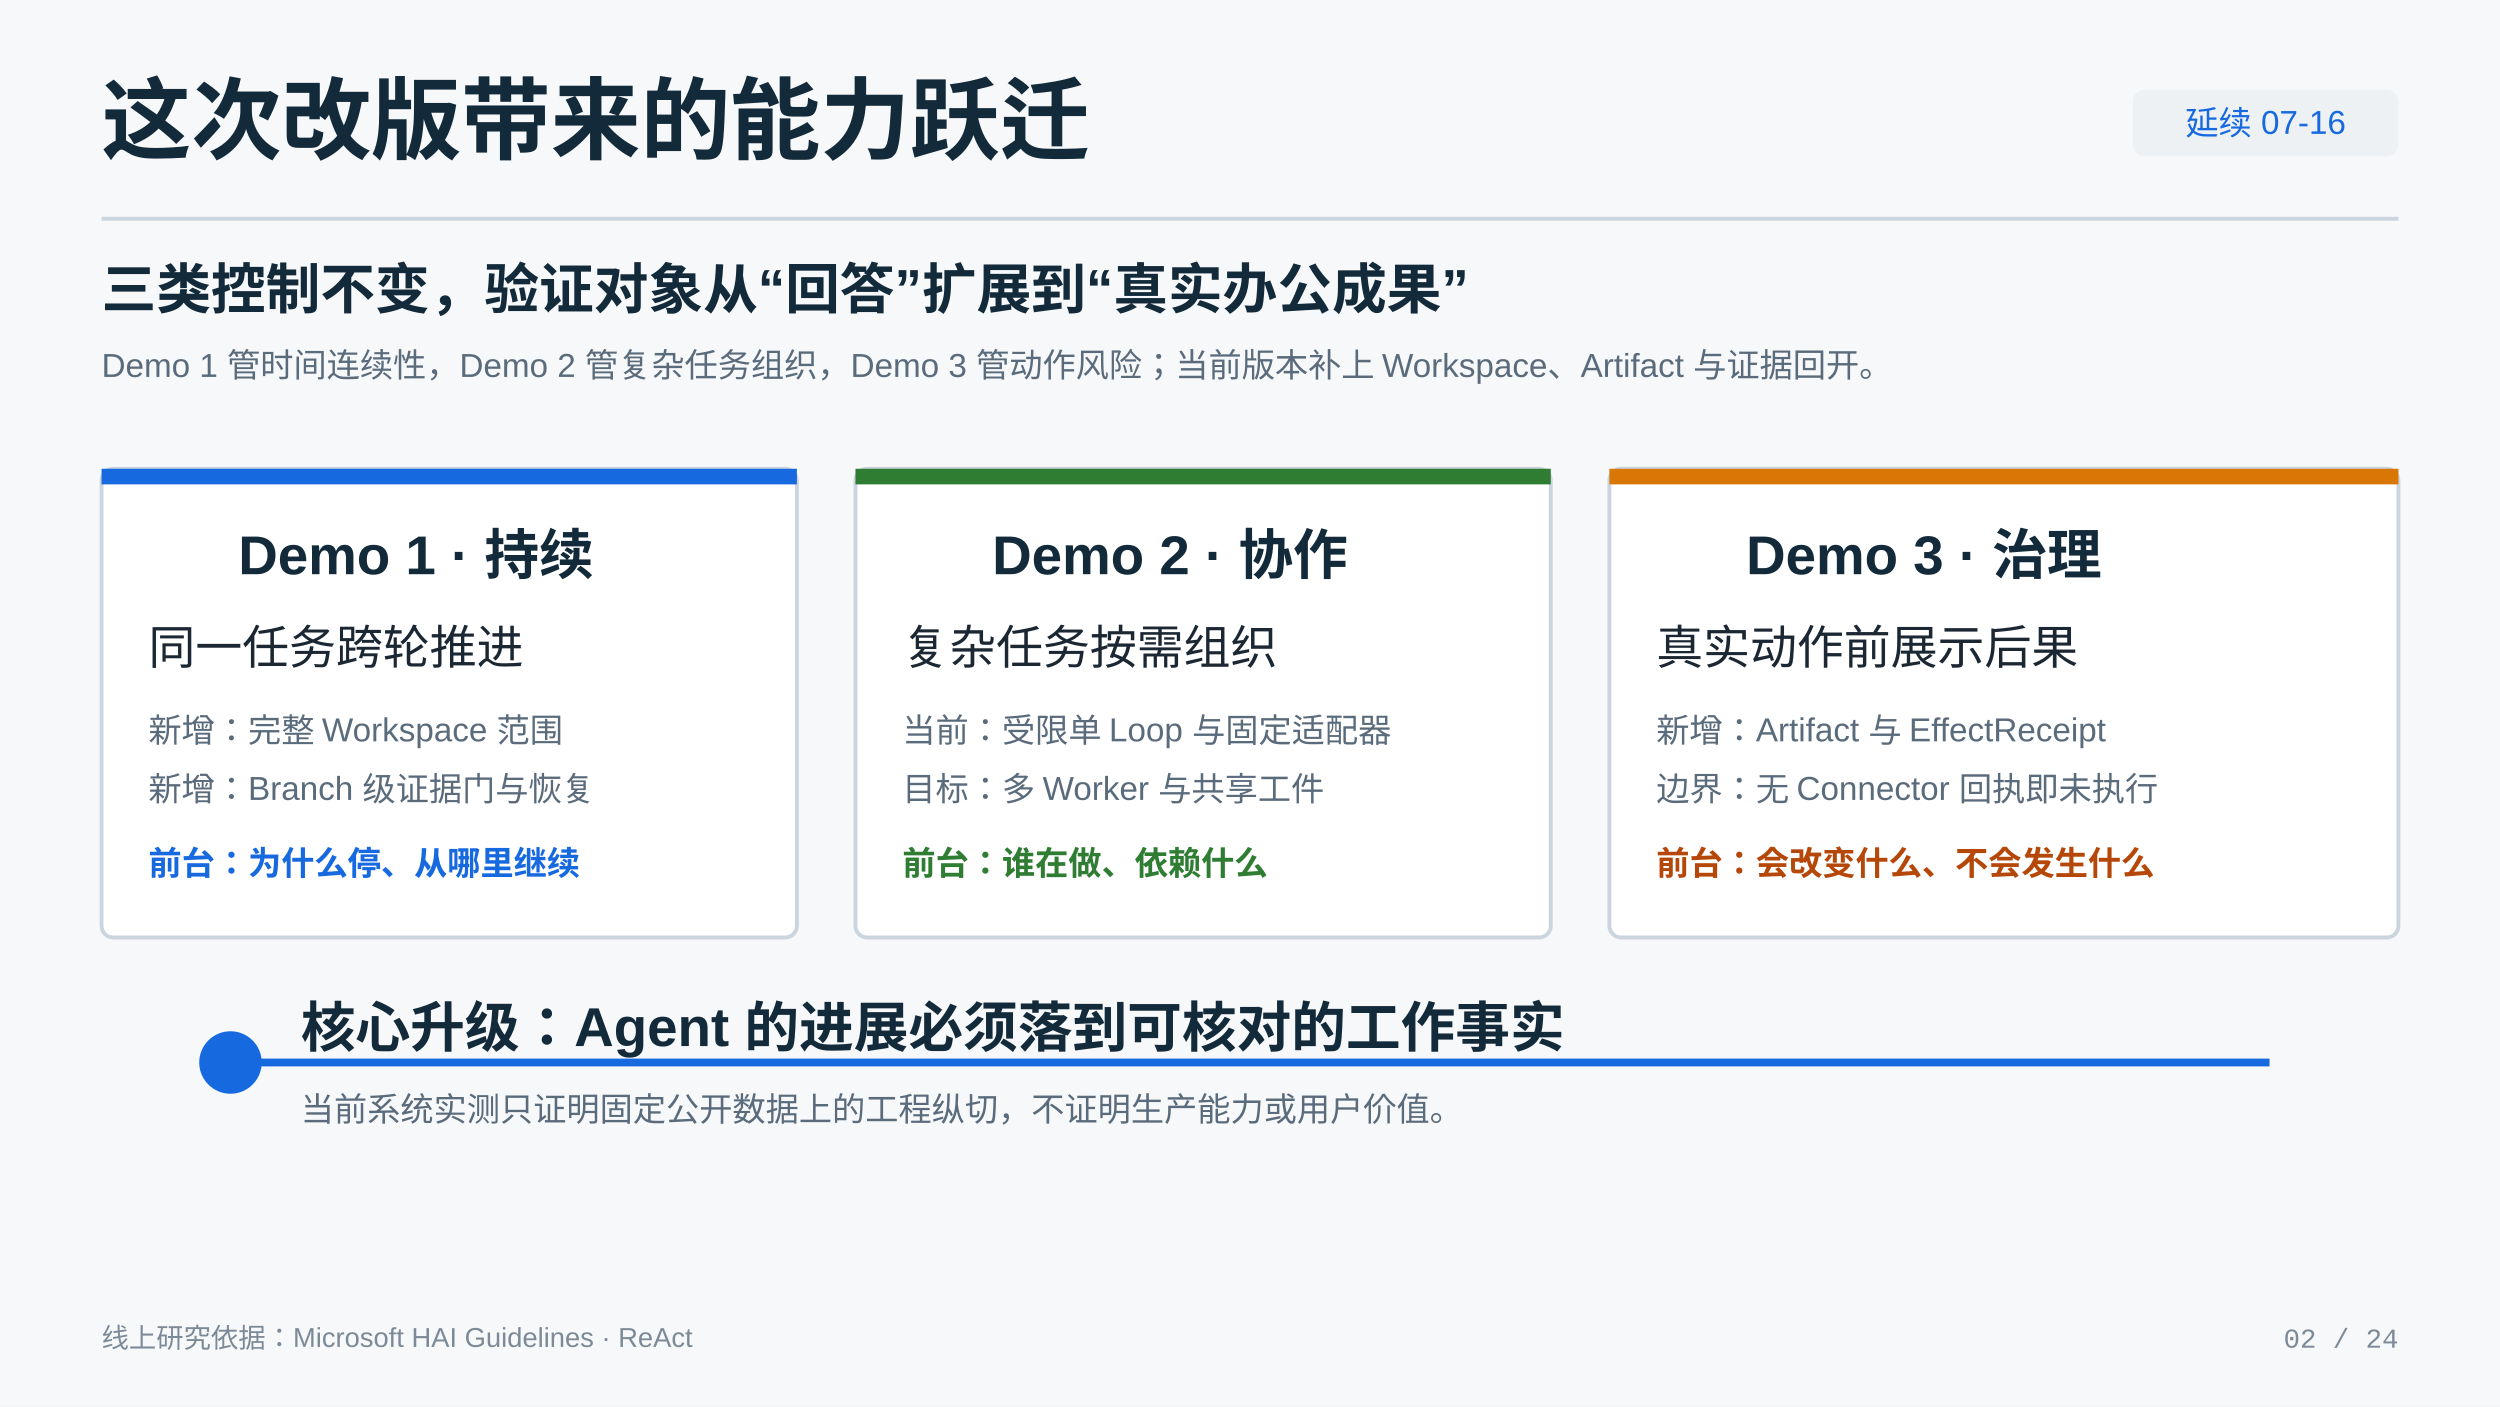
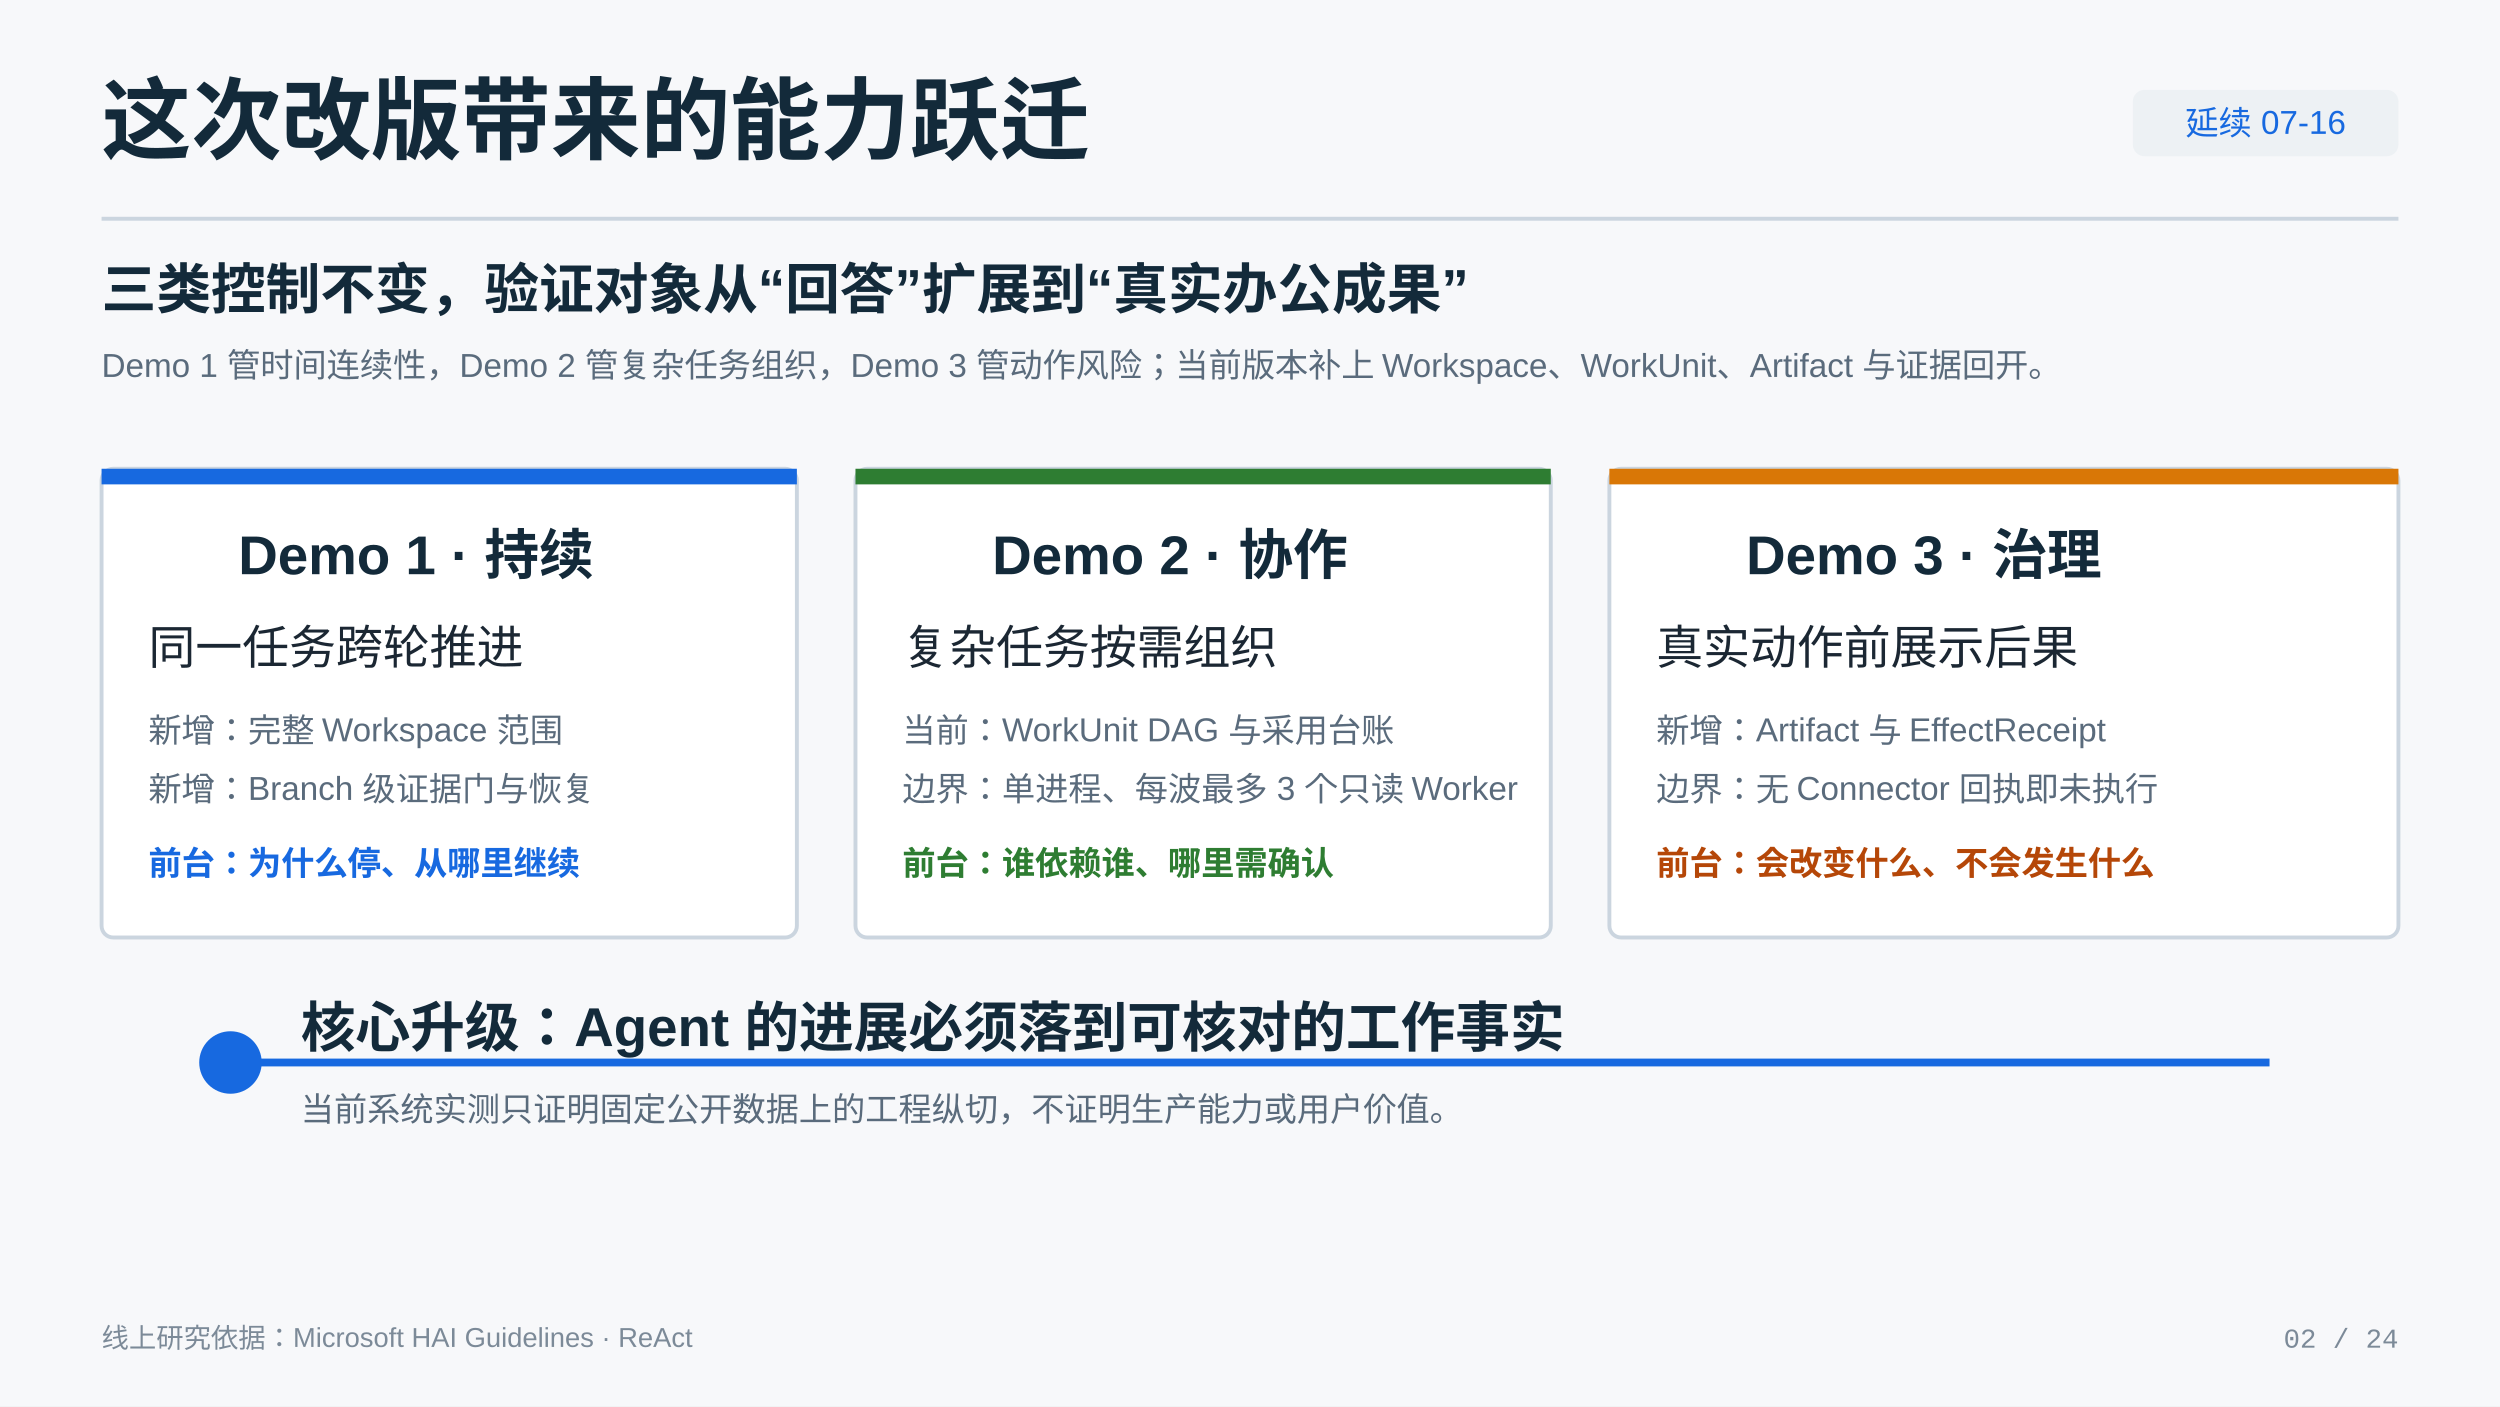
<svg xmlns="http://www.w3.org/2000/svg" viewBox="0 0 1280 720" width="1280" height="720">
  <g id="background">
    <rect width="1280" height="720" fill="#F7F8FA" />
    <path d="M52 112H1228" fill="none" stroke="#CBD5DF" stroke-width="2" />
  </g>
  <g id="header">
    <text x="52" y="78" font-family="&quot;Microsoft YaHei&quot;, &quot;Segoe UI Semibold&quot;, Arial, sans-serif" font-size="46" font-weight="700" fill="#132A3A">这次改版带来的能力跃迁</text>
    <rect x="1092" y="46" width="136" height="34" rx="6" fill="#EDF1F4" />
    <text x="1160" y="69" text-anchor="middle" font-family="&quot;Microsoft YaHei&quot;, &quot;Segoe UI&quot;, Arial, sans-serif" font-size="17" fill="#1769E0">延续 07-16</text>
  </g>
  <g id="core-message">
    <text x="52" y="158" font-family="&quot;Microsoft YaHei&quot;, &quot;Segoe UI Semibold&quot;, Arial, sans-serif" font-size="28" font-weight="700" fill="#132A3A">三类控制不变，验证对象从“回答”扩展到“真实办公成果”</text>
-     <text x="52" y="193" font-family="&quot;Microsoft YaHei&quot;, &quot;Segoe UI&quot;, Arial, sans-serif" font-size="17" fill="#5A6B7C">Demo 1 管时间连续性，Demo 2 管复杂任务组织，Demo 3 管动作风险；当前版本补上 Workspace、Artifact 与证据回开。</text>
+     <text x="52" y="193" font-family="&quot;Microsoft YaHei&quot;, &quot;Segoe UI&quot;, Arial, sans-serif" font-size="17" fill="#5A6B7C">Demo 1 管时间连续性，Demo 2 管复杂任务组织，Demo 3 管动作风险；当前版本补上 Workspace、WorkUnit、Artifact 与证据回开。</text>
  </g>
  <g id="three-demos">
    <rect x="52" y="240" width="356" height="240" rx="6" fill="#FFFFFF" stroke="#CBD5DF" stroke-width="2" />
    <rect x="52" y="240" width="356" height="8" fill="#1769E0" />
    <use data-icon="tabler-outline/history" x="76" y="270" width="30" height="30" fill="#1769E0" stroke-width="2" />
    <text x="122" y="294" font-family="&quot;Microsoft YaHei&quot;, &quot;Segoe UI Semibold&quot;, Arial, sans-serif" font-size="28" font-weight="700" fill="#132A3A">Demo 1 · 持续</text>
    <text x="76" y="340" font-family="&quot;Microsoft YaHei&quot;, &quot;Segoe UI&quot;, Arial, sans-serif" font-size="24" fill="#1B2733">同一任务跨轮推进</text>
    <text x="76" y="380" font-family="&quot;Microsoft YaHei&quot;, &quot;Segoe UI&quot;, Arial, sans-serif" font-size="17" fill="#5A6B7C">新增：完整 Workspace 范围</text>
    <text x="76" y="410" font-family="&quot;Microsoft YaHei&quot;, &quot;Segoe UI&quot;, Arial, sans-serif" font-size="17" fill="#5A6B7C">新增：Branch 级证据门与恢复</text>
    <text x="76" y="448" font-family="&quot;Microsoft YaHei&quot;, &quot;Segoe UI Semibold&quot;, Arial, sans-serif" font-size="17" font-weight="700" fill="#1769E0">前台：为什么停、从哪里继续</text>
    <rect x="438" y="240" width="356" height="240" rx="6" fill="#FFFFFF" stroke="#CBD5DF" stroke-width="2" />
    <rect x="438" y="240" width="356" height="8" fill="#2E7D32" />
    <use data-icon="tabler-outline/git-branch" x="462" y="270" width="30" height="30" fill="#2E7D32" stroke-width="2" />
    <text x="508" y="294" font-family="&quot;Microsoft YaHei&quot;, &quot;Segoe UI Semibold&quot;, Arial, sans-serif" font-size="28" font-weight="700" fill="#132A3A">Demo 2 · 协作</text>
    <text x="462" y="340" font-family="&quot;Microsoft YaHei&quot;, &quot;Segoe UI&quot;, Arial, sans-serif" font-size="24" fill="#1B2733">复杂任务按需组织</text>
-     <text x="462" y="380" font-family="&quot;Microsoft YaHei&quot;, &quot;Segoe UI&quot;, Arial, sans-serif" font-size="17" fill="#5A6B7C">当前：受限单 Loop 与固定适配器</text>
-     <text x="462" y="410" font-family="&quot;Microsoft YaHei&quot;, &quot;Segoe UI&quot;, Arial, sans-serif" font-size="17" fill="#5A6B7C">目标：多 Worker 与共享工件</text>
-     <text x="462" y="448" font-family="&quot;Microsoft YaHei&quot;, &quot;Segoe UI Semibold&quot;, Arial, sans-serif" font-size="17" font-weight="700" fill="#2E7D32">前台：谁在做、依赖什么</text>
+     <text x="462" y="380" font-family="&quot;Microsoft YaHei&quot;, &quot;Segoe UI&quot;, Arial, sans-serif" font-size="17" fill="#5A6B7C">当前：WorkUnit DAG 与采用台账</text>
+     <text x="462" y="410" font-family="&quot;Microsoft YaHei&quot;, &quot;Segoe UI&quot;, Arial, sans-serif" font-size="17" fill="#5A6B7C">边界：单进程、每波最多 3 个只读 Worker</text>
+     <text x="462" y="448" font-family="&quot;Microsoft YaHei&quot;, &quot;Segoe UI Semibold&quot;, Arial, sans-serif" font-size="17" font-weight="700" fill="#2E7D32">前台：谁依赖谁、哪里需确认</text>
    <rect x="824" y="240" width="404" height="240" rx="6" fill="#FFFFFF" stroke="#CBD5DF" stroke-width="2" />
    <rect x="824" y="240" width="404" height="8" fill="#D97706" />
    <use data-icon="tabler-outline/shield-check" x="848" y="270" width="30" height="30" fill="#D97706" stroke-width="2" />
    <text x="894" y="294" font-family="&quot;Microsoft YaHei&quot;, &quot;Segoe UI Semibold&quot;, Arial, sans-serif" font-size="28" font-weight="700" fill="#132A3A">Demo 3 · 治理</text>
    <text x="848" y="340" font-family="&quot;Microsoft YaHei&quot;, &quot;Segoe UI&quot;, Arial, sans-serif" font-size="24" fill="#1B2733">真实动作前展示后果</text>
    <text x="848" y="380" font-family="&quot;Microsoft YaHei&quot;, &quot;Segoe UI&quot;, Arial, sans-serif" font-size="17" fill="#5A6B7C">新增：Artifact 与 EffectReceipt</text>
    <text x="848" y="410" font-family="&quot;Microsoft YaHei&quot;, &quot;Segoe UI&quot;, Arial, sans-serif" font-size="17" fill="#5A6B7C">边界：无 Connector 回执即未执行</text>
    <text x="848" y="448" font-family="&quot;Microsoft YaHei&quot;, &quot;Segoe UI Semibold&quot;, Arial, sans-serif" font-size="17" font-weight="700" fill="#B54708">前台：会改变什么、不会发生什么</text>
  </g>
  <g id="conclusion">
    <path d="M118 544H1162" fill="none" stroke="#1769E0" stroke-width="4" />
    <circle cx="118" cy="544" r="16" fill="#1769E0" />
    <text x="154" y="536" font-family="&quot;Microsoft YaHei&quot;, &quot;Segoe UI Semibold&quot;, Arial, sans-serif" font-size="28" font-weight="700" fill="#132A3A">核心升级：Agent 的进展必须落到可核对的工作事实</text>
    <text x="154" y="574" font-family="&quot;Microsoft YaHei&quot;, &quot;Segoe UI&quot;, Arial, sans-serif" font-size="17" fill="#5A6B7C">当前系统实测只证明固定公开数据上的工程纵切，不证明生产能力或用户价值。</text>
  </g>
  <g id="footer">
    <text x="52" y="690" font-family="&quot;Microsoft YaHei&quot;, &quot;Segoe UI&quot;, Arial, sans-serif" font-size="14" fill="#7C8A98">线上研究依据：Microsoft HAI Guidelines · ReAct</text>
    <text x="1228" y="690" text-anchor="end" font-family="Consolas, &quot;Courier New&quot;, monospace" font-size="14" fill="#7C8A98">02 / 24</text>
  </g>
</svg>
